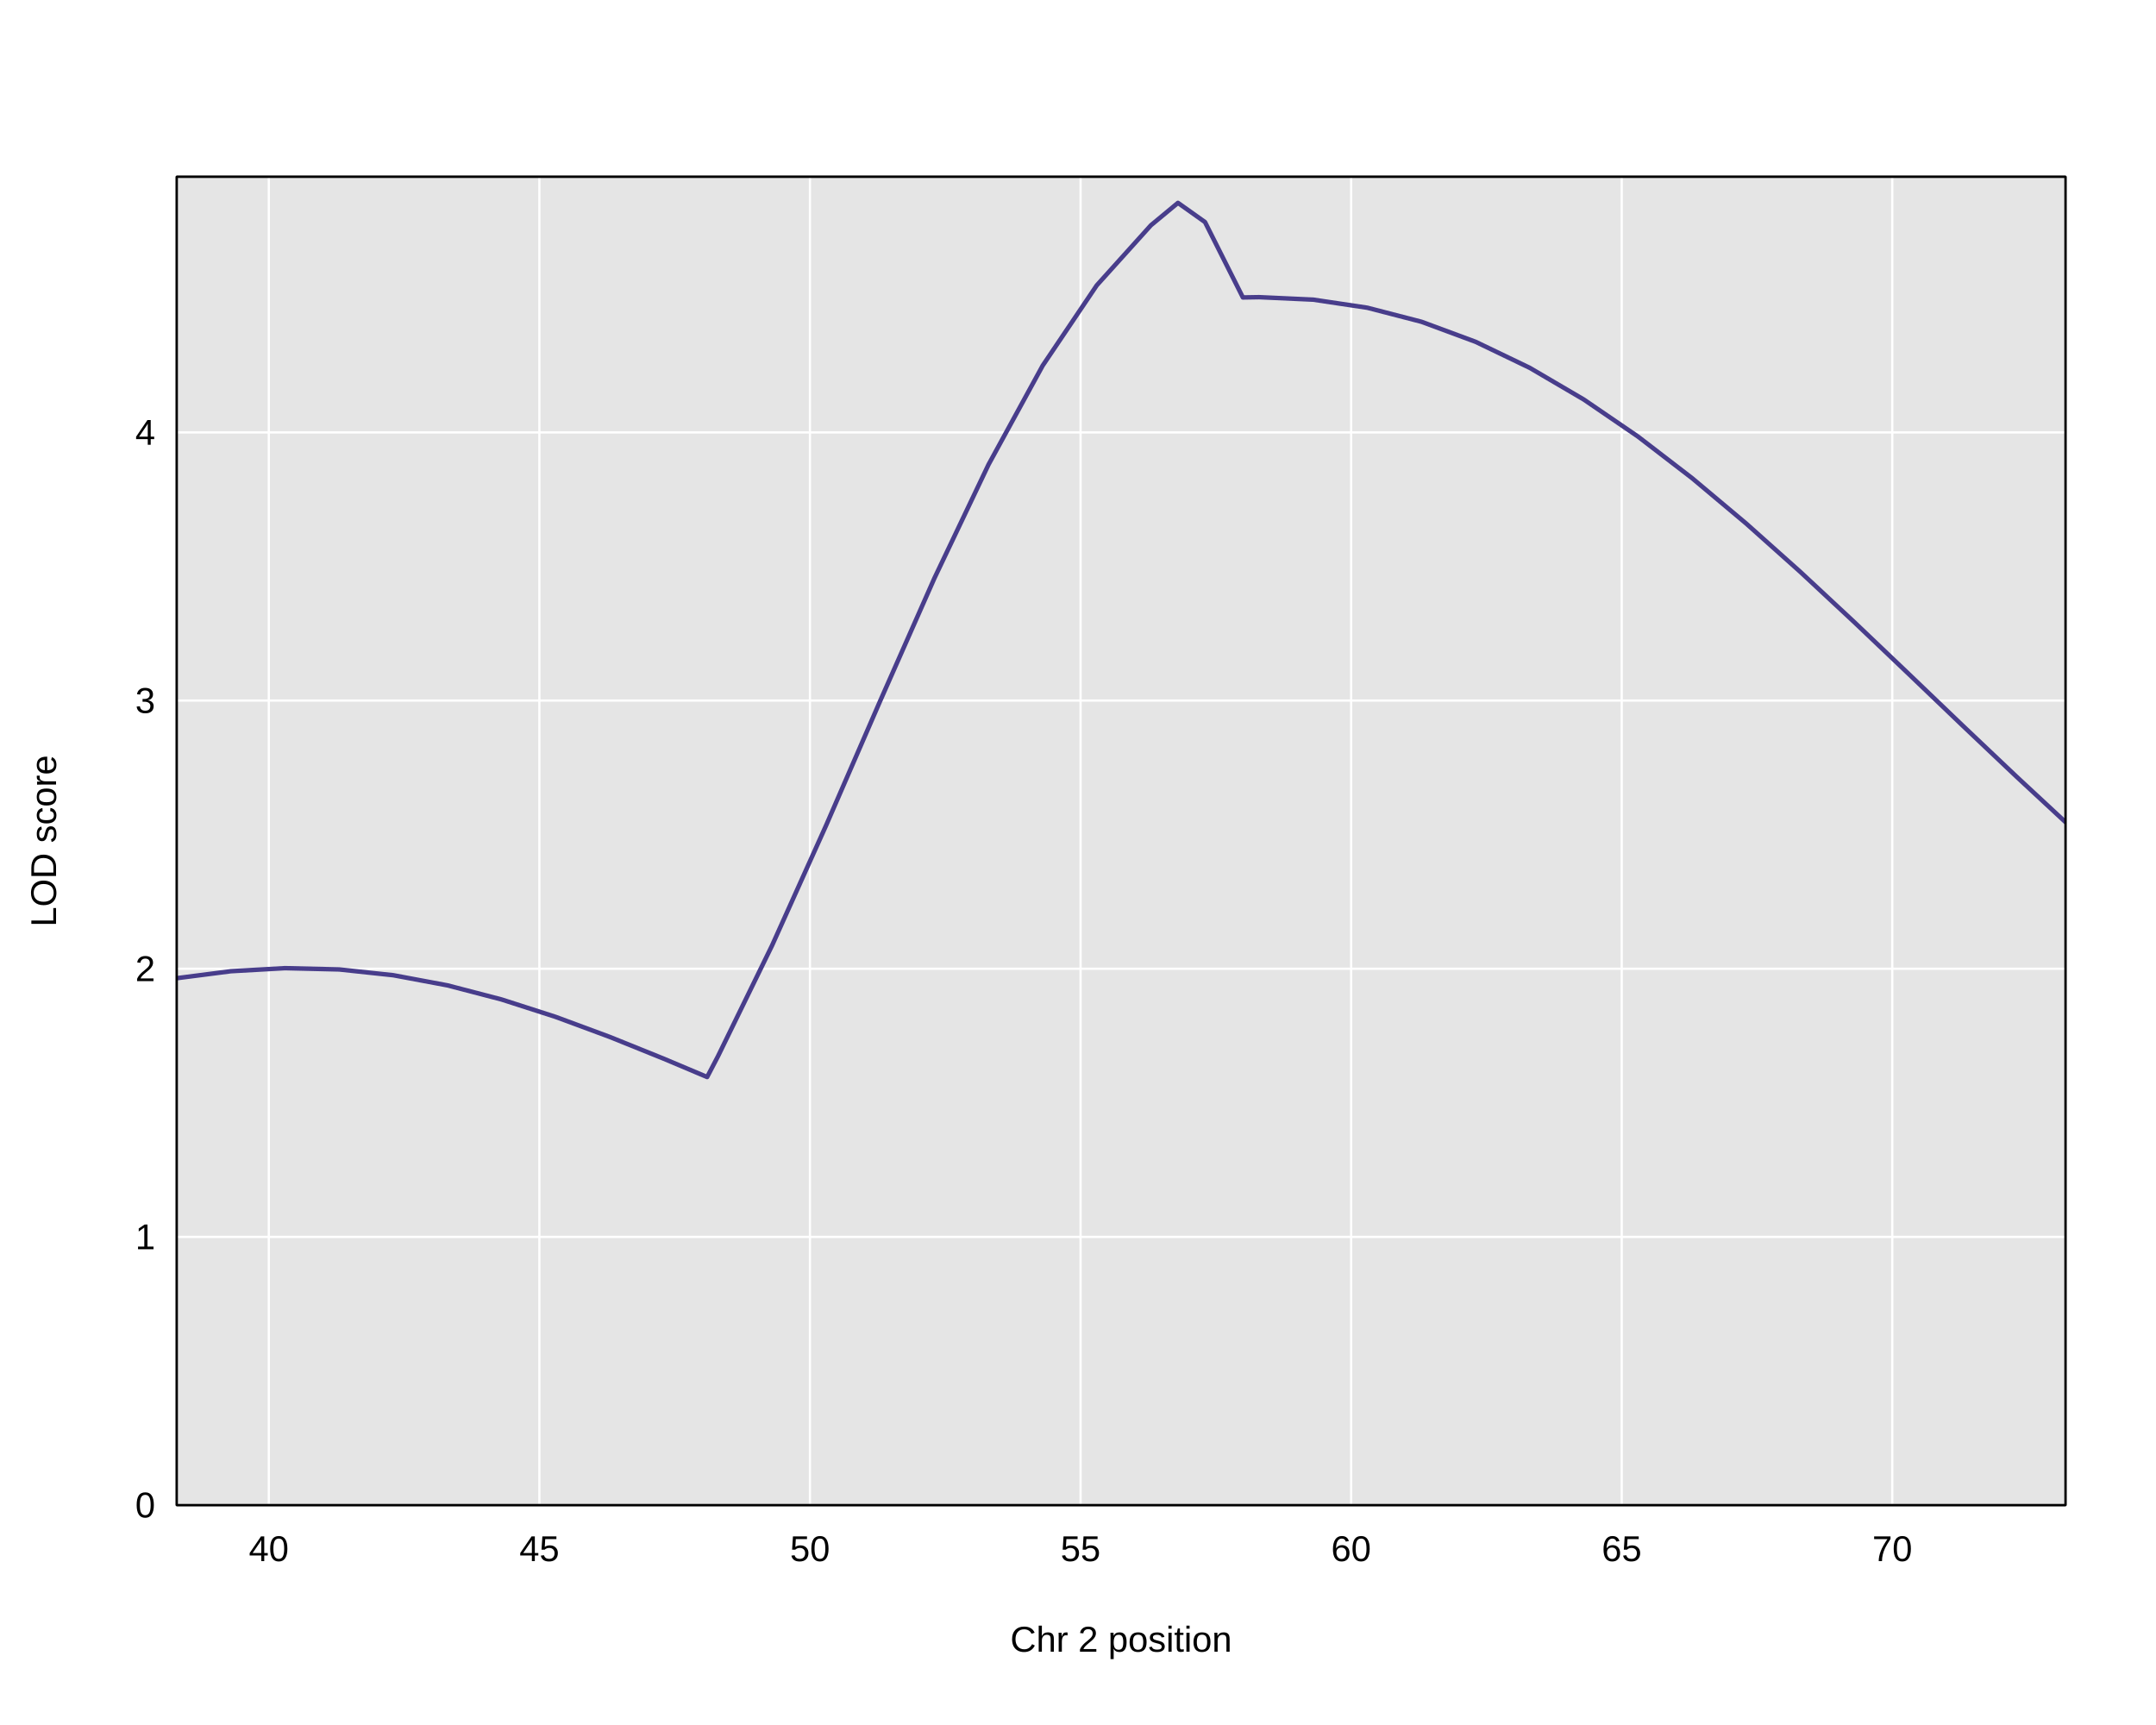
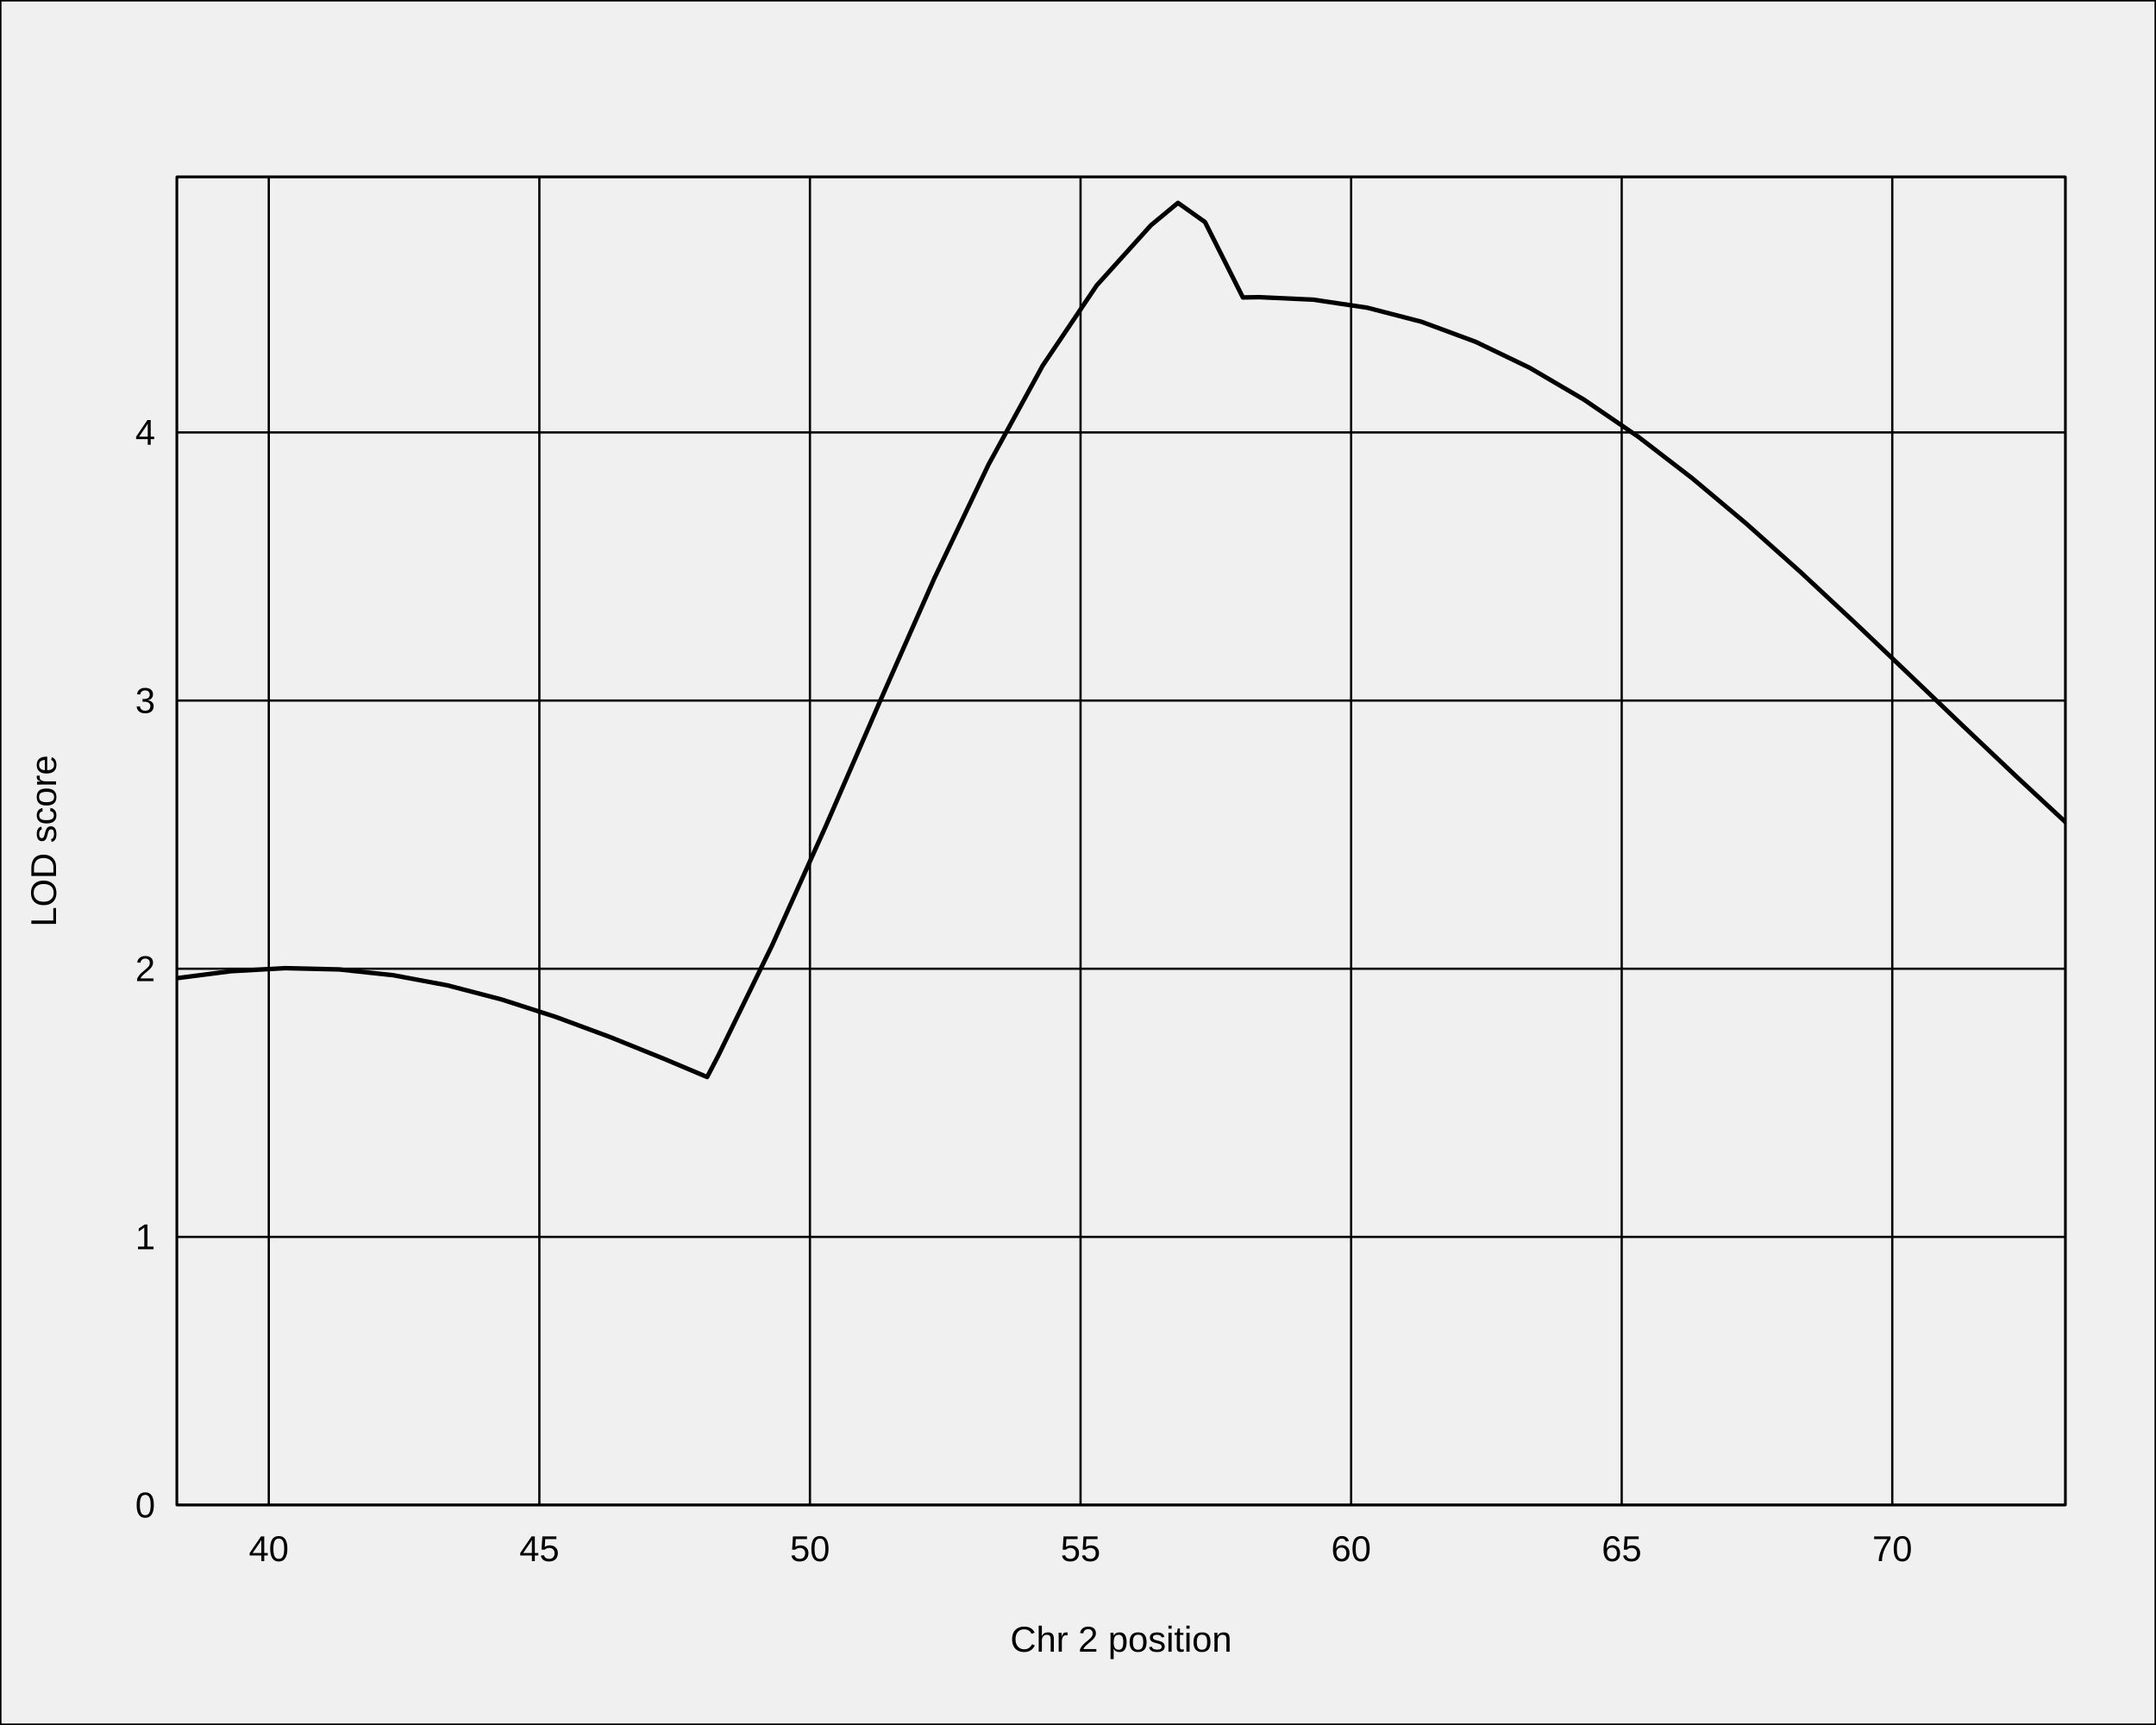
- <svg xmlns="http://www.w3.org/2000/svg" viewBox="0 0 720.00 576.00">
+ <svg xmlns="http://www.w3.org/2000/svg" viewBox="0 0 720 576">
  <defs>
-     <style type="text/css">
-     line, polyline, path, rect, circle {
-       fill: none;
-       stroke: #000000;
-       stroke-linecap: round;
-       stroke-linejoin: round;
-       stroke-miterlimit: 10.00;
-     }
-   </style>
+     <style type="text/css">line,polyline,rect{fill:none;stroke:#000;stroke-linecap:round;stroke-linejoin:round;stroke-miterlimit:10}</style>
  </defs>
-   <rect width="100%" height="100%" style="stroke: none; fill: #FFFFFF;" />
-   <polyline points="59.04,502.56 689.76,502.56 689.76,59.04 59.04,59.04 59.04,502.56 " style="stroke-width: 0.75;" />
+   <rect width="100%" height="100%" fill="#FFF" stroke="none" />
+   <polyline stroke-width=".75" points="59.04 502.56 689.76 502.56 689.76 59.04 59.04 59.04 59.04 502.56" />
  <defs>
    <clipPath id="cpNTkuMDR8Njg5Ljc2fDUwMi41Nnw1OS4wNA==">
-       <rect x="59.04" y="59.04" width="630.72" height="443.52" />
+       <rect width="630.72" height="443.52" x="59.04" y="59.04" />
    </clipPath>
  </defs>
-   <rect x="59.04" y="59.04" width="630.72" height="443.52" style="stroke-width: 0.75; stroke: none; fill: #E5E5E5;" clip-path="url(#cpNTkuMDR8Njg5Ljc2fDUwMi41Nnw1OS4wNA==)" />
+   <rect width="630.72" height="443.52" x="59.04" y="59.04" fill="#E5E5E5" stroke="none" stroke-width=".75" clip-path="url(#cpNTkuMDR8Njg5Ljc2fDUwMi41Nnw1OS4wNA==)" />
  <defs>
    <clipPath id="cpMHw3MjB8NTc2fDA=">
-       <rect x="0.00" y="0.00" width="720.00" height="576.00" />
+       <rect width="720" height="576" x="0" y="0" />
    </clipPath>
  </defs>
  <g clip-path="url(#cpMHw3MjB8NTc2fDA=)">
-     <text x="83.09" y="521.28" style="font-size: 12.00px; font-family: Liberation Sans;" textLength="13.35px" lengthAdjust="spacingAndGlyphs">40</text>
+     <text x="83.09" y="521.28" font-family="Liberation Sans" font-size="12" lengthAdjust="spacingAndGlyphs" textLength="13.35">40</text>
  </g>
  <g clip-path="url(#cpMHw3MjB8NTc2fDA=)">
-     <text x="173.45" y="521.28" style="font-size: 12.00px; font-family: Liberation Sans;" textLength="13.35px" lengthAdjust="spacingAndGlyphs">45</text>
+     <text x="173.45" y="521.28" font-family="Liberation Sans" font-size="12" lengthAdjust="spacingAndGlyphs" textLength="13.35">45</text>
  </g>
  <g clip-path="url(#cpMHw3MjB8NTc2fDA=)">
-     <text x="263.81" y="521.28" style="font-size: 12.00px; font-family: Liberation Sans;" textLength="13.35px" lengthAdjust="spacingAndGlyphs">50</text>
+     <text x="263.81" y="521.28" font-family="Liberation Sans" font-size="12" lengthAdjust="spacingAndGlyphs" textLength="13.35">50</text>
  </g>
  <g clip-path="url(#cpMHw3MjB8NTc2fDA=)">
-     <text x="354.17" y="521.28" style="font-size: 12.00px; font-family: Liberation Sans;" textLength="13.35px" lengthAdjust="spacingAndGlyphs">55</text>
+     <text x="354.17" y="521.28" font-family="Liberation Sans" font-size="12" lengthAdjust="spacingAndGlyphs" textLength="13.35">55</text>
  </g>
  <g clip-path="url(#cpMHw3MjB8NTc2fDA=)">
-     <text x="444.53" y="521.28" style="font-size: 12.00px; font-family: Liberation Sans;" textLength="13.35px" lengthAdjust="spacingAndGlyphs">60</text>
+     <text x="444.53" y="521.28" font-family="Liberation Sans" font-size="12" lengthAdjust="spacingAndGlyphs" textLength="13.35">60</text>
  </g>
  <g clip-path="url(#cpMHw3MjB8NTc2fDA=)">
-     <text x="534.89" y="521.28" style="font-size: 12.00px; font-family: Liberation Sans;" textLength="13.35px" lengthAdjust="spacingAndGlyphs">65</text>
+     <text x="534.89" y="521.28" font-family="Liberation Sans" font-size="12" lengthAdjust="spacingAndGlyphs" textLength="13.35">65</text>
  </g>
  <g clip-path="url(#cpMHw3MjB8NTc2fDA=)">
-     <text x="625.26" y="521.28" style="font-size: 12.00px; font-family: Liberation Sans;" textLength="13.35px" lengthAdjust="spacingAndGlyphs">70</text>
+     <text x="625.26" y="521.28" font-family="Liberation Sans" font-size="12" lengthAdjust="spacingAndGlyphs" textLength="13.35">70</text>
  </g>
  <g clip-path="url(#cpMHw3MjB8NTc2fDA=)">
-     <text x="45.17" y="506.69" style="font-size: 12.00px; font-family: Liberation Sans;" textLength="6.67px" lengthAdjust="spacingAndGlyphs">0</text>
+     <text x="45.17" y="506.69" font-family="Liberation Sans" font-size="12" lengthAdjust="spacingAndGlyphs" textLength="6.67">0</text>
  </g>
  <g clip-path="url(#cpMHw3MjB8NTc2fDA=)">
-     <text x="45.17" y="417.14" style="font-size: 12.00px; font-family: Liberation Sans;" textLength="6.67px" lengthAdjust="spacingAndGlyphs">1</text>
+     <text x="45.17" y="417.14" font-family="Liberation Sans" font-size="12" lengthAdjust="spacingAndGlyphs" textLength="6.67">1</text>
  </g>
  <g clip-path="url(#cpMHw3MjB8NTc2fDA=)">
-     <text x="45.17" y="327.60" style="font-size: 12.00px; font-family: Liberation Sans;" textLength="6.67px" lengthAdjust="spacingAndGlyphs">2</text>
+     <text x="45.17" y="327.6" font-family="Liberation Sans" font-size="12" lengthAdjust="spacingAndGlyphs" textLength="6.67">2</text>
  </g>
  <g clip-path="url(#cpMHw3MjB8NTc2fDA=)">
-     <text x="45.17" y="238.06" style="font-size: 12.00px; font-family: Liberation Sans;" textLength="6.67px" lengthAdjust="spacingAndGlyphs">3</text>
+     <text x="45.17" y="238.06" font-family="Liberation Sans" font-size="12" lengthAdjust="spacingAndGlyphs" textLength="6.67">3</text>
  </g>
  <g clip-path="url(#cpMHw3MjB8NTc2fDA=)">
-     <text x="45.17" y="148.51" style="font-size: 12.00px; font-family: Liberation Sans;" textLength="6.67px" lengthAdjust="spacingAndGlyphs">4</text>
+     <text x="45.17" y="148.51" font-family="Liberation Sans" font-size="12" lengthAdjust="spacingAndGlyphs" textLength="6.67">4</text>
  </g>
  <g clip-path="url(#cpMHw3MjB8NTc2fDA=)">
-     <text x="337.38" y="551.52" style="font-size: 12.00px; font-family: Liberation Sans;" textLength="74.04px" lengthAdjust="spacingAndGlyphs">Chr 2 position</text>
+     <text x="337.38" y="551.52" font-family="Liberation Sans" font-size="12" lengthAdjust="spacingAndGlyphs" textLength="74.04">Chr 2 position</text>
  </g>
  <g clip-path="url(#cpMHw3MjB8NTc2fDA=)">
-     <text transform="translate(18.72,309.48) rotate(-90)" style="font-size: 12.00px; font-family: Liberation Sans;" textLength="57.35px" lengthAdjust="spacingAndGlyphs">LOD score</text>
+     <text font-family="Liberation Sans" font-size="12" lengthAdjust="spacingAndGlyphs" textLength="57.35" transform="translate(18.72,309.48) rotate(-90)">LOD score</text>
  </g>
  <defs>
    <clipPath id="cpNTkuMDR8Njg5Ljc2fDUwMi41Nnw1OS4wNA==">
-       <rect x="59.04" y="59.04" width="630.72" height="443.52" />
+       <rect width="630.72" height="443.52" x="59.04" y="59.04" />
    </clipPath>
  </defs>
-   <line x1="89.76" y1="502.56" x2="89.76" y2="59.04" style="stroke-width: 0.75; stroke: #FFFFFF;" clip-path="url(#cpNTkuMDR8Njg5Ljc2fDUwMi41Nnw1OS4wNA==)" />
-   <line x1="180.12" y1="502.56" x2="180.12" y2="59.04" style="stroke-width: 0.75; stroke: #FFFFFF;" clip-path="url(#cpNTkuMDR8Njg5Ljc2fDUwMi41Nnw1OS4wNA==)" />
-   <line x1="270.48" y1="502.56" x2="270.48" y2="59.04" style="stroke-width: 0.75; stroke: #FFFFFF;" clip-path="url(#cpNTkuMDR8Njg5Ljc2fDUwMi41Nnw1OS4wNA==)" />
-   <line x1="360.85" y1="502.56" x2="360.85" y2="59.04" style="stroke-width: 0.75; stroke: #FFFFFF;" clip-path="url(#cpNTkuMDR8Njg5Ljc2fDUwMi41Nnw1OS4wNA==)" />
-   <line x1="451.21" y1="502.56" x2="451.21" y2="59.04" style="stroke-width: 0.75; stroke: #FFFFFF;" clip-path="url(#cpNTkuMDR8Njg5Ljc2fDUwMi41Nnw1OS4wNA==)" />
-   <line x1="541.57" y1="502.56" x2="541.57" y2="59.04" style="stroke-width: 0.75; stroke: #FFFFFF;" clip-path="url(#cpNTkuMDR8Njg5Ljc2fDUwMi41Nnw1OS4wNA==)" />
-   <line x1="631.93" y1="502.56" x2="631.93" y2="59.04" style="stroke-width: 0.75; stroke: #FFFFFF;" clip-path="url(#cpNTkuMDR8Njg5Ljc2fDUwMi41Nnw1OS4wNA==)" />
-   <line x1="59.04" y1="502.56" x2="689.76" y2="502.56" style="stroke-width: 0.75; stroke: #FFFFFF;" clip-path="url(#cpNTkuMDR8Njg5Ljc2fDUwMi41Nnw1OS4wNA==)" />
-   <line x1="59.04" y1="413.02" x2="689.76" y2="413.02" style="stroke-width: 0.75; stroke: #FFFFFF;" clip-path="url(#cpNTkuMDR8Njg5Ljc2fDUwMi41Nnw1OS4wNA==)" />
-   <line x1="59.04" y1="323.47" x2="689.76" y2="323.47" style="stroke-width: 0.75; stroke: #FFFFFF;" clip-path="url(#cpNTkuMDR8Njg5Ljc2fDUwMi41Nnw1OS4wNA==)" />
-   <line x1="59.04" y1="233.93" x2="689.76" y2="233.93" style="stroke-width: 0.75; stroke: #FFFFFF;" clip-path="url(#cpNTkuMDR8Njg5Ljc2fDUwMi41Nnw1OS4wNA==)" />
-   <line x1="59.04" y1="144.39" x2="689.76" y2="144.39" style="stroke-width: 0.75; stroke: #FFFFFF;" clip-path="url(#cpNTkuMDR8Njg5Ljc2fDUwMi41Nnw1OS4wNA==)" />
-   <line x1="59.04" y1="54.84" x2="689.76" y2="54.84" style="stroke-width: 0.75; stroke: #FFFFFF;" clip-path="url(#cpNTkuMDR8Njg5Ljc2fDUwMi41Nnw1OS4wNA==)" />
-   <polyline points="59.04,326.63 77.11,324.30 95.18,323.28 113.26,323.71 131.33,325.64 149.40,329.02 167.47,333.73 185.55,339.55 203.62,346.24 221.69,353.53 236.15,359.63 239.76,352.72 257.83,315.71 275.91,275.54 293.98,233.94 312.05,193.06 330.12,155.13 348.20,122.09 366.27,95.27 384.34,75.23 393.38,67.74 402.41,74.15 415.06,99.32 420.48,99.23 438.56,100.06 456.63,102.76 474.70,107.44 492.77,114.13 510.85,122.82 528.92,133.41 546.99,145.76 565.06,159.65 583.13,174.81 601.21,190.95 619.28,207.78 637.35,224.98 655.42,242.28 673.50,259.41 689.76,274.50 " style="stroke-width: 1.50; stroke: #483D8B;" clip-path="url(#cpNTkuMDR8Njg5Ljc2fDUwMi41Nnw1OS4wNA==)" />
+   <line x1="89.76" x2="89.76" y1="502.56" y2="59.04" stroke="#FFF" stroke-width=".75" clip-path="url(#cpNTkuMDR8Njg5Ljc2fDUwMi41Nnw1OS4wNA==)" />
+   <line x1="180.12" x2="180.12" y1="502.56" y2="59.04" stroke="#FFF" stroke-width=".75" clip-path="url(#cpNTkuMDR8Njg5Ljc2fDUwMi41Nnw1OS4wNA==)" />
+   <line x1="270.48" x2="270.48" y1="502.56" y2="59.04" stroke="#FFF" stroke-width=".75" clip-path="url(#cpNTkuMDR8Njg5Ljc2fDUwMi41Nnw1OS4wNA==)" />
+   <line x1="360.85" x2="360.85" y1="502.56" y2="59.04" stroke="#FFF" stroke-width=".75" clip-path="url(#cpNTkuMDR8Njg5Ljc2fDUwMi41Nnw1OS4wNA==)" />
+   <line x1="451.21" x2="451.21" y1="502.56" y2="59.04" stroke="#FFF" stroke-width=".75" clip-path="url(#cpNTkuMDR8Njg5Ljc2fDUwMi41Nnw1OS4wNA==)" />
+   <line x1="541.57" x2="541.57" y1="502.56" y2="59.04" stroke="#FFF" stroke-width=".75" clip-path="url(#cpNTkuMDR8Njg5Ljc2fDUwMi41Nnw1OS4wNA==)" />
+   <line x1="631.93" x2="631.93" y1="502.56" y2="59.04" stroke="#FFF" stroke-width=".75" clip-path="url(#cpNTkuMDR8Njg5Ljc2fDUwMi41Nnw1OS4wNA==)" />
+   <line x1="59.04" x2="689.76" y1="502.56" y2="502.56" stroke="#FFF" stroke-width=".75" clip-path="url(#cpNTkuMDR8Njg5Ljc2fDUwMi41Nnw1OS4wNA==)" />
+   <line x1="59.04" x2="689.76" y1="413.02" y2="413.02" stroke="#FFF" stroke-width=".75" clip-path="url(#cpNTkuMDR8Njg5Ljc2fDUwMi41Nnw1OS4wNA==)" />
+   <line x1="59.04" x2="689.76" y1="323.47" y2="323.47" stroke="#FFF" stroke-width=".75" clip-path="url(#cpNTkuMDR8Njg5Ljc2fDUwMi41Nnw1OS4wNA==)" />
+   <line x1="59.04" x2="689.76" y1="233.93" y2="233.93" stroke="#FFF" stroke-width=".75" clip-path="url(#cpNTkuMDR8Njg5Ljc2fDUwMi41Nnw1OS4wNA==)" />
+   <line x1="59.04" x2="689.76" y1="144.39" y2="144.39" stroke="#FFF" stroke-width=".75" clip-path="url(#cpNTkuMDR8Njg5Ljc2fDUwMi41Nnw1OS4wNA==)" />
+   <line x1="59.04" x2="689.76" y1="54.84" y2="54.84" stroke="#FFF" stroke-width=".75" clip-path="url(#cpNTkuMDR8Njg5Ljc2fDUwMi41Nnw1OS4wNA==)" />
+   <polyline stroke="#483D8B" stroke-width="1.5" points="59.04 326.63 77.11 324.3 95.18 323.28 113.26 323.71 131.33 325.64 149.4 329.02 167.47 333.73 185.55 339.55 203.62 346.24 221.69 353.53 236.15 359.63 239.76 352.72 257.83 315.71 275.91 275.54 293.98 233.94 312.05 193.06 330.12 155.13 348.2 122.09 366.27 95.27 384.34 75.23 393.38 67.74 402.41 74.15 415.06 99.32 420.48 99.23 438.56 100.06 456.63 102.76 474.7 107.44 492.77 114.13 510.85 122.82 528.92 133.41 546.99 145.76 565.06 159.65 583.13 174.81 601.21 190.95 619.28 207.78 637.35 224.98 655.42 242.28 673.5 259.41 689.76 274.5" clip-path="url(#cpNTkuMDR8Njg5Ljc2fDUwMi41Nnw1OS4wNA==)" />
  <defs>
    <clipPath id="cpMHw3MjB8NTc2fDA=">
-       <rect x="0.00" y="0.00" width="720.00" height="576.00" />
+       <rect width="720" height="576" x="0" y="0" />
    </clipPath>
  </defs>
-   <polyline points="59.04,502.56 689.76,502.56 689.76,59.04 59.04,59.04 59.04,502.56 " style="stroke-width: 0.75;" clip-path="url(#cpMHw3MjB8NTc2fDA=)" />
+   <polyline stroke-width=".75" points="59.04 502.56 689.76 502.56 689.76 59.04 59.04 59.04 59.04 502.56" clip-path="url(#cpMHw3MjB8NTc2fDA=)" />
</svg>
